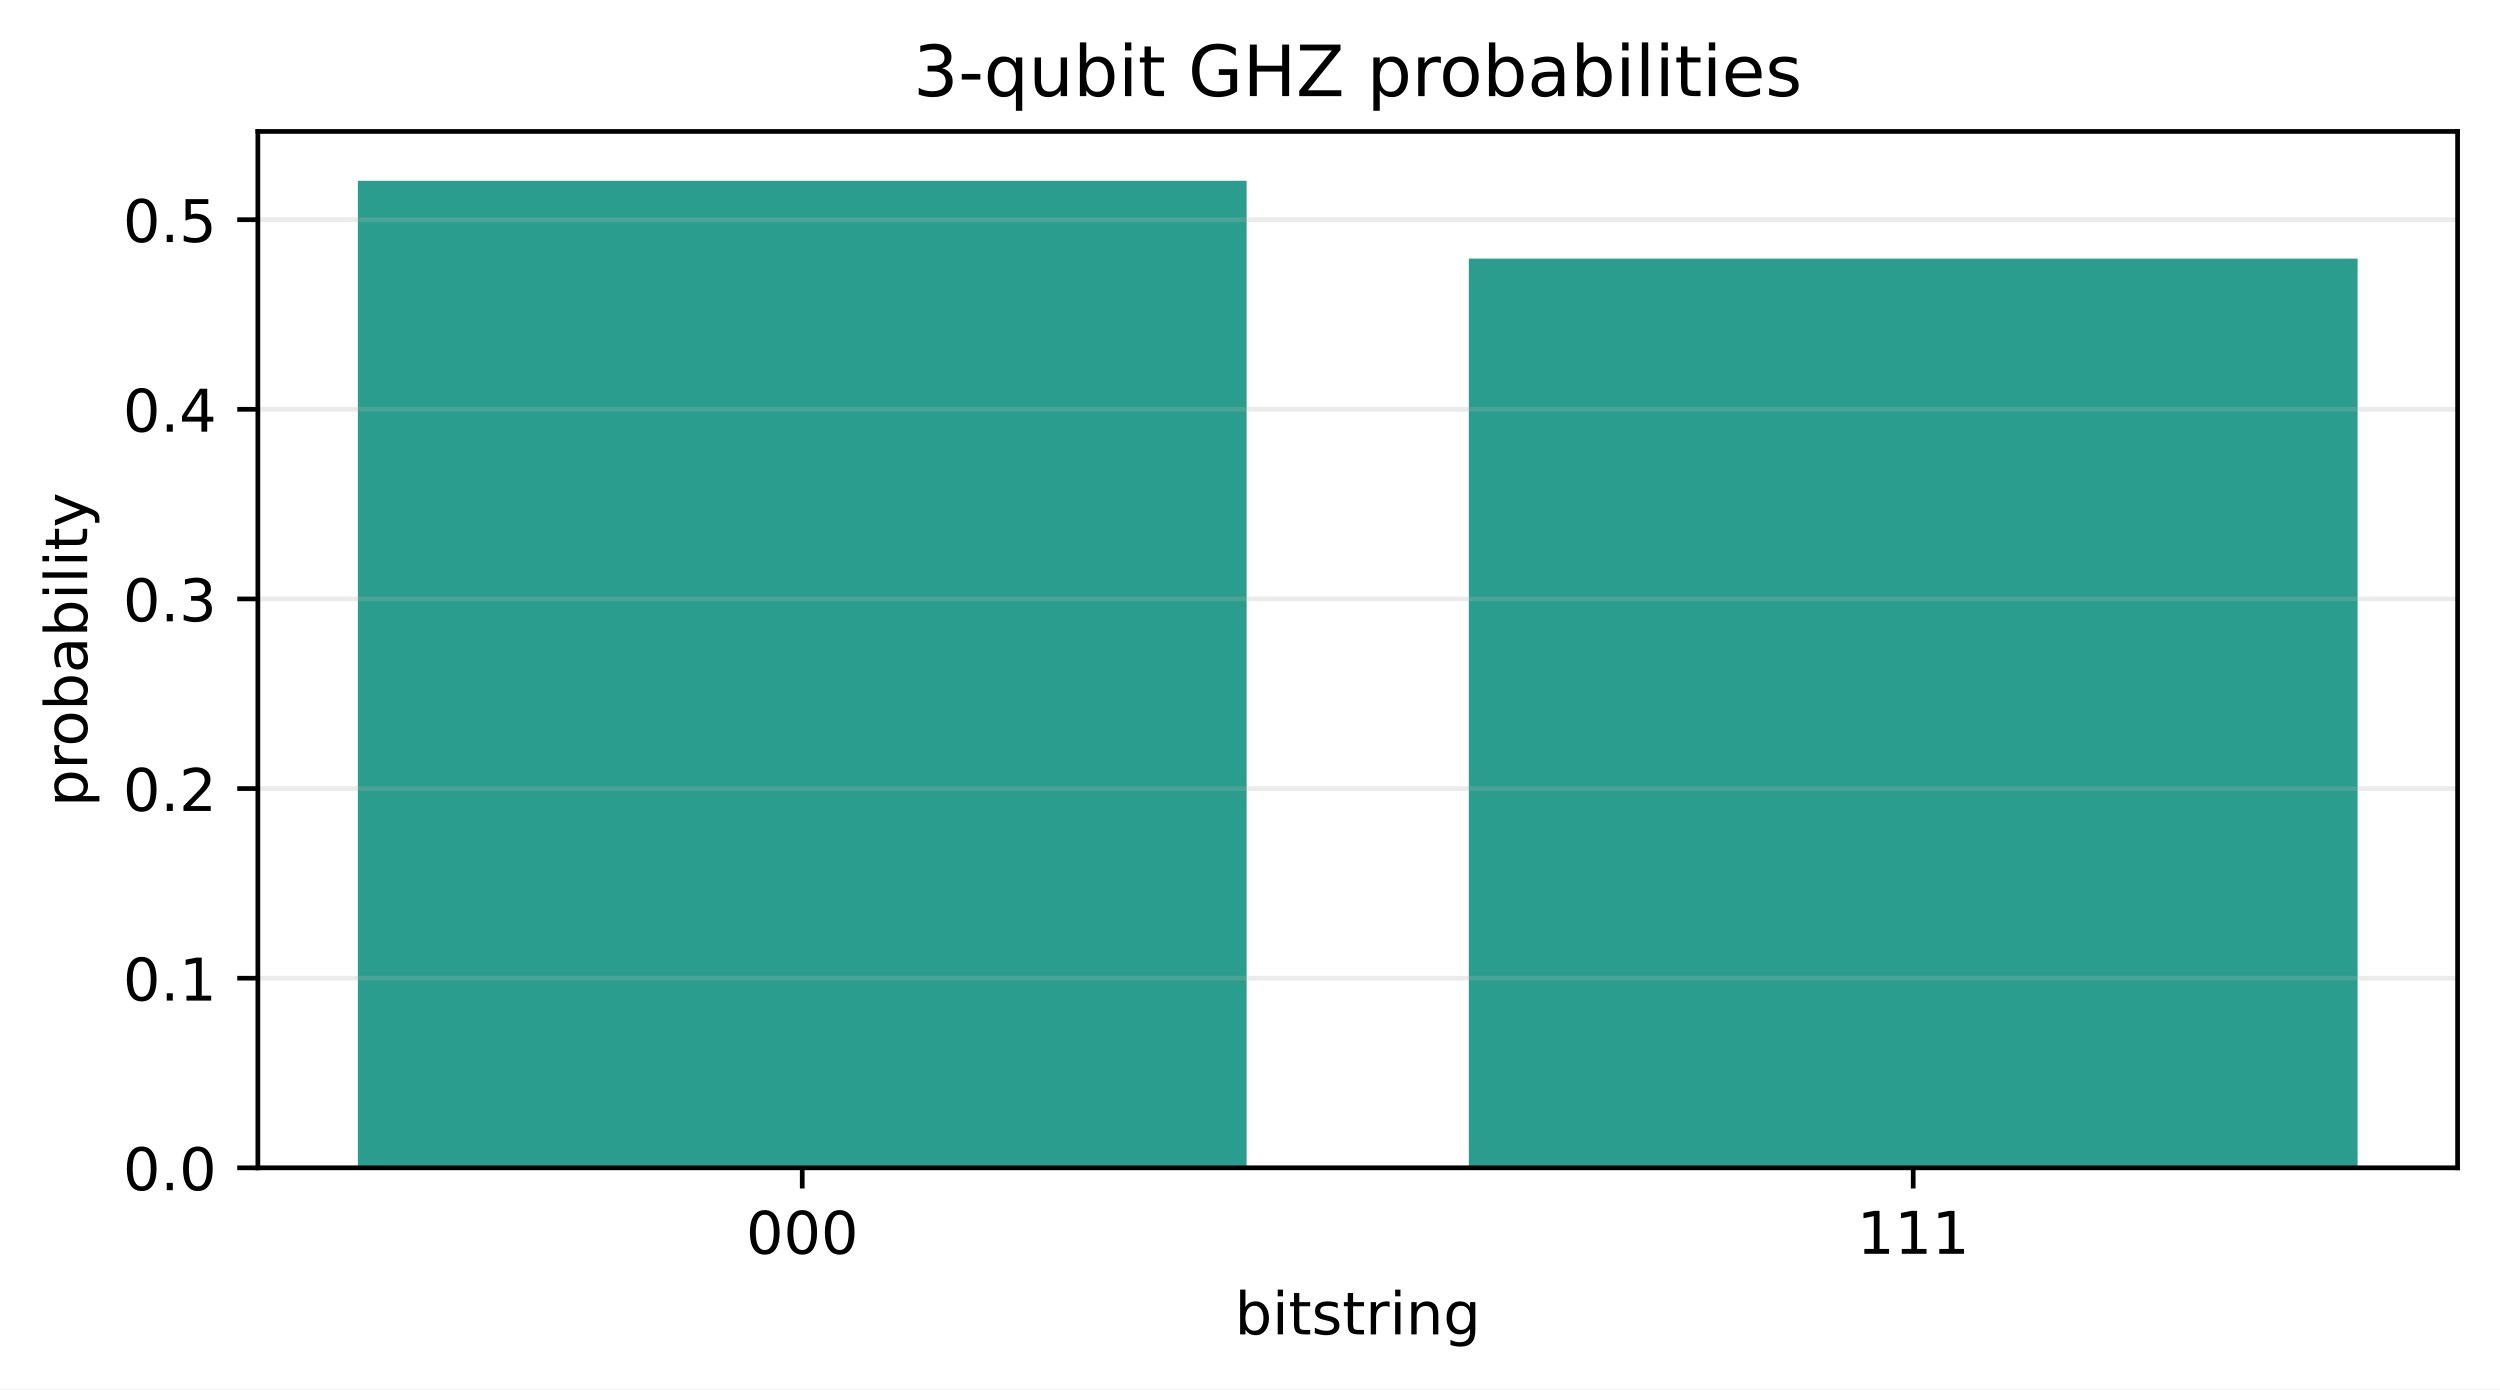
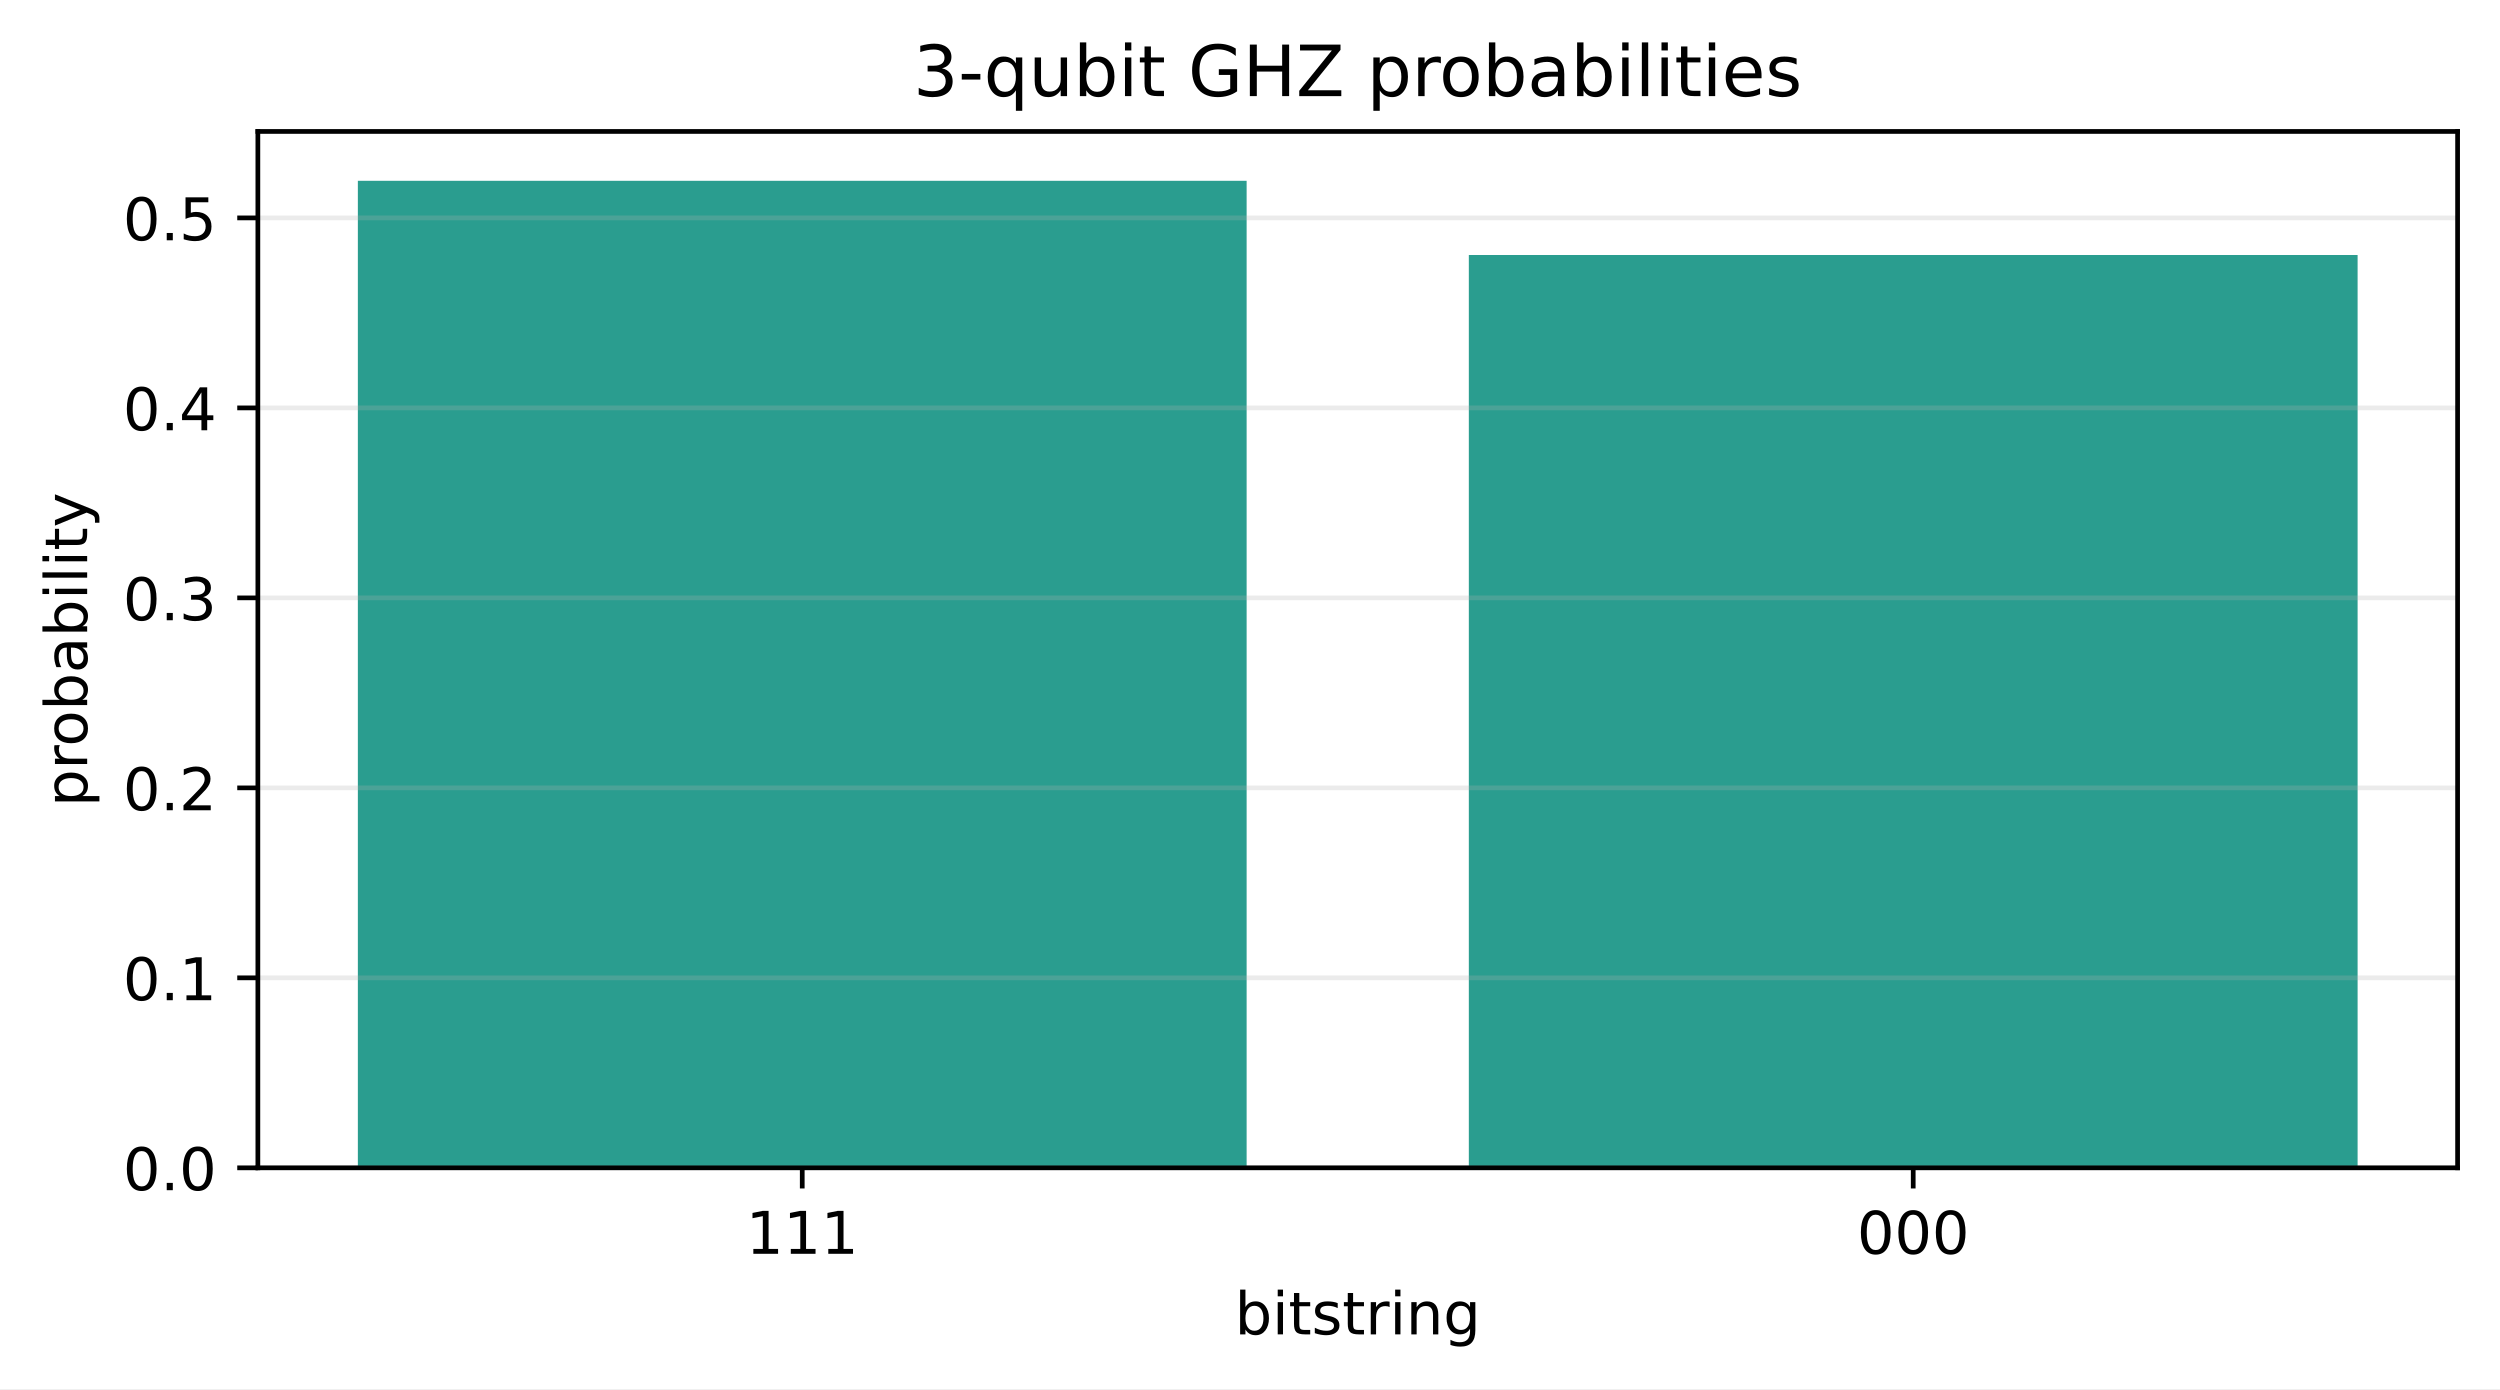
<svg xmlns="http://www.w3.org/2000/svg" xmlns:xlink="http://www.w3.org/1999/xlink" width="424.461pt" height="235.834pt" viewBox="0 0 424.461 235.834" version="1.1">
  <defs>
    <style type="text/css">*{stroke-linejoin: round; stroke-linecap: butt}</style>
  </defs>
  <g id="figure_1">
    <g id="patch_1">
      <path d="M 0 235.834  L 424.461 235.834  L 424.461 0  L 0 0  z " style="fill: #ffffff" />
    </g>
    <g id="axes_1">
      <g id="patch_2">
        <path d="M 43.781 198.278  L 417.261 198.278  L 417.261 22.318  L 43.781 22.318  z " style="fill: #ffffff" />
      </g>
      <g id="patch_3">
-         <path d="M 60.758 198.278  L 211.659 198.278  L 211.659 30.697  L 60.758 30.697  z " clip-path="url(#p9c3f29f66d)" style="fill: #2a9d8f" />
+         <path d="M 60.758 198.278  L 211.659 198.278  L 211.659 30.697  L 60.758 30.697  z " clip-path="url(#p61bcced3b3)" style="fill: #2a9d8f" />
      </g>
      <g id="patch_4">
-         <path d="M 249.384 198.278  L 400.285 198.278  L 400.285 43.902  L 249.384 43.902  z " clip-path="url(#p9c3f29f66d)" style="fill: #2a9d8f" />
+         <path d="M 249.384 198.278  L 400.285 198.278  L 400.285 43.297  L 249.384 43.297  z " clip-path="url(#p61bcced3b3)" style="fill: #2a9d8f" />
      </g>
      <g id="matplotlib.axis_1">
        <g id="xtick_1">
          <g id="line2d_1">
            <defs>
-               <path id="m14cd127327" d="M 0 0  L 0 3.5  " style="stroke: #000000; stroke-width: 0.8" />
-             </defs>
-             <g>
-               <use xlink:href="#m14cd127327" x="136.208" y="198.278" style="stroke: #000000; stroke-width: 0.8" />
+               <path id="m8a54f7907b" d="M 0 0  L 0 3.5  " style="stroke: #000000; stroke-width: 0.8" />
+             </defs>
+             <g>
+               <use xlink:href="#m8a54f7907b" x="136.208" y="198.278" style="stroke: #000000; stroke-width: 0.8" />
            </g>
          </g>
          <g id="text_1">
            <g transform="translate(126.6644 212.8766) scale(0.1 -0.1)">
-               <defs>
-                 <path id="DejaVuSans-30" d="M 2034 4250  Q 1547 4250 1301 3770  Q 1056 3291 1056 2328  Q 1056 1369 1301 889  Q 1547 409 2034 409  Q 2525 409 2770 889  Q 3016 1369 3016 2328  Q 3016 3291 2770 3770  Q 2525 4250 2034 4250  z M 2034 4750  Q 2819 4750 3233 4129  Q 3647 3509 3647 2328  Q 3647 1150 3233 529  Q 2819 -91 2034 -91  Q 1250 -91 836 529  Q 422 1150 422 2328  Q 422 3509 836 4129  Q 1250 4750 2034 4750  z " transform="scale(0.015625)" />
-               </defs>
-               <use xlink:href="#DejaVuSans-30" />
-               <use xlink:href="#DejaVuSans-30" transform="translate(63.62305 0)" />
-               <use xlink:href="#DejaVuSans-30" transform="translate(127.2461 0)" />
-             </g>
-           </g>
-         </g>
-         <g id="xtick_2">
-           <g id="line2d_2">
-             <g>
-               <use xlink:href="#m14cd127327" x="324.834" y="198.278" style="stroke: #000000; stroke-width: 0.8" />
-             </g>
-           </g>
-           <g id="text_2">
-             <g transform="translate(315.2906 212.8766) scale(0.1 -0.1)">
              <defs>
                <path id="DejaVuSans-31" d="M 794 531  L 1825 531  L 1825 4091  L 703 3866  L 703 4441  L 1819 4666  L 2450 4666  L 2450 531  L 3481 531  L 3481 0  L 794 0  L 794 531  z " transform="scale(0.015625)" />
              </defs>
              <use xlink:href="#DejaVuSans-31" />
              <use xlink:href="#DejaVuSans-31" transform="translate(63.62305 0)" />
              <use xlink:href="#DejaVuSans-31" transform="translate(127.2461 0)" />
+             </g>
+           </g>
+         </g>
+         <g id="xtick_2">
+           <g id="line2d_2">
+             <g>
+               <use xlink:href="#m8a54f7907b" x="324.834" y="198.278" style="stroke: #000000; stroke-width: 0.8" />
+             </g>
+           </g>
+           <g id="text_2">
+             <g transform="translate(315.2906 212.8766) scale(0.1 -0.1)">
+               <defs>
+                 <path id="DejaVuSans-30" d="M 2034 4250  Q 1547 4250 1301 3770  Q 1056 3291 1056 2328  Q 1056 1369 1301 889  Q 1547 409 2034 409  Q 2525 409 2770 889  Q 3016 1369 3016 2328  Q 3016 3291 2770 3770  Q 2525 4250 2034 4250  z M 2034 4750  Q 2819 4750 3233 4129  Q 3647 3509 3647 2328  Q 3647 1150 3233 529  Q 2819 -91 2034 -91  Q 1250 -91 836 529  Q 422 1150 422 2328  Q 422 3509 836 4129  Q 1250 4750 2034 4750  z " transform="scale(0.015625)" />
+               </defs>
+               <use xlink:href="#DejaVuSans-30" />
+               <use xlink:href="#DejaVuSans-30" transform="translate(63.62305 0)" />
+               <use xlink:href="#DejaVuSans-30" transform="translate(127.2461 0)" />
            </g>
          </g>
        </g>
        <g id="text_3">
          <g transform="translate(209.6455 226.5547) scale(0.1 -0.1)">
            <defs>
              <path id="DejaVuSans-62" d="M 3116 1747  Q 3116 2381 2855 2742  Q 2594 3103 2138 3103  Q 1681 3103 1420 2742  Q 1159 2381 1159 1747  Q 1159 1113 1420 752  Q 1681 391 2138 391  Q 2594 391 2855 752  Q 3116 1113 3116 1747  z M 1159 2969  Q 1341 3281 1617 3432  Q 1894 3584 2278 3584  Q 2916 3584 3314 3078  Q 3713 2572 3713 1747  Q 3713 922 3314 415  Q 2916 -91 2278 -91  Q 1894 -91 1617 61  Q 1341 213 1159 525  L 1159 0  L 581 0  L 581 4863  L 1159 4863  L 1159 2969  z " transform="scale(0.015625)" />
              <path id="DejaVuSans-69" d="M 603 3500  L 1178 3500  L 1178 0  L 603 0  L 603 3500  z M 603 4863  L 1178 4863  L 1178 4134  L 603 4134  L 603 4863  z " transform="scale(0.015625)" />
              <path id="DejaVuSans-74" d="M 1172 4494  L 1172 3500  L 2356 3500  L 2356 3053  L 1172 3053  L 1172 1153  Q 1172 725 1289 603  Q 1406 481 1766 481  L 2356 481  L 2356 0  L 1766 0  Q 1100 0 847 248  Q 594 497 594 1153  L 594 3053  L 172 3053  L 172 3500  L 594 3500  L 594 4494  L 1172 4494  z " transform="scale(0.015625)" />
              <path id="DejaVuSans-73" d="M 2834 3397  L 2834 2853  Q 2591 2978 2328 3040  Q 2066 3103 1784 3103  Q 1356 3103 1142 2972  Q 928 2841 928 2578  Q 928 2378 1081 2264  Q 1234 2150 1697 2047  L 1894 2003  Q 2506 1872 2764 1633  Q 3022 1394 3022 966  Q 3022 478 2636 193  Q 2250 -91 1575 -91  Q 1294 -91 989 -36  Q 684 19 347 128  L 347 722  Q 666 556 975 473  Q 1284 391 1588 391  Q 1994 391 2212 530  Q 2431 669 2431 922  Q 2431 1156 2273 1281  Q 2116 1406 1581 1522  L 1381 1569  Q 847 1681 609 1914  Q 372 2147 372 2553  Q 372 3047 722 3315  Q 1072 3584 1716 3584  Q 2034 3584 2315 3537  Q 2597 3491 2834 3397  z " transform="scale(0.015625)" />
              <path id="DejaVuSans-72" d="M 2631 2963  Q 2534 3019 2420 3045  Q 2306 3072 2169 3072  Q 1681 3072 1420 2755  Q 1159 2438 1159 1844  L 1159 0  L 581 0  L 581 3500  L 1159 3500  L 1159 2956  Q 1341 3275 1631 3429  Q 1922 3584 2338 3584  Q 2397 3584 2469 3576  Q 2541 3569 2628 3553  L 2631 2963  z " transform="scale(0.015625)" />
              <path id="DejaVuSans-6e" d="M 3513 2113  L 3513 0  L 2938 0  L 2938 2094  Q 2938 2591 2744 2837  Q 2550 3084 2163 3084  Q 1697 3084 1428 2787  Q 1159 2491 1159 1978  L 1159 0  L 581 0  L 581 3500  L 1159 3500  L 1159 2956  Q 1366 3272 1645 3428  Q 1925 3584 2291 3584  Q 2894 3584 3203 3211  Q 3513 2838 3513 2113  z " transform="scale(0.015625)" />
              <path id="DejaVuSans-67" d="M 2906 1791  Q 2906 2416 2648 2759  Q 2391 3103 1925 3103  Q 1463 3103 1205 2759  Q 947 2416 947 1791  Q 947 1169 1205 825  Q 1463 481 1925 481  Q 2391 481 2648 825  Q 2906 1169 2906 1791  z M 3481 434  Q 3481 -459 3084 -895  Q 2688 -1331 1869 -1331  Q 1566 -1331 1297 -1286  Q 1028 -1241 775 -1147  L 775 -588  Q 1028 -725 1275 -790  Q 1522 -856 1778 -856  Q 2344 -856 2625 -561  Q 2906 -266 2906 331  L 2906 616  Q 2728 306 2450 153  Q 2172 0 1784 0  Q 1141 0 747 490  Q 353 981 353 1791  Q 353 2603 747 3093  Q 1141 3584 1784 3584  Q 2172 3584 2450 3431  Q 2728 3278 2906 2969  L 2906 3500  L 3481 3500  L 3481 434  z " transform="scale(0.015625)" />
            </defs>
            <use xlink:href="#DejaVuSans-62" />
            <use xlink:href="#DejaVuSans-69" transform="translate(63.47656 0)" />
            <use xlink:href="#DejaVuSans-74" transform="translate(91.25977 0)" />
            <use xlink:href="#DejaVuSans-73" transform="translate(130.4688 0)" />
            <use xlink:href="#DejaVuSans-74" transform="translate(182.5684 0)" />
            <use xlink:href="#DejaVuSans-72" transform="translate(221.7773 0)" />
            <use xlink:href="#DejaVuSans-69" transform="translate(262.8906 0)" />
            <use xlink:href="#DejaVuSans-6e" transform="translate(290.6738 0)" />
            <use xlink:href="#DejaVuSans-67" transform="translate(354.0527 0)" />
          </g>
        </g>
      </g>
      <g id="matplotlib.axis_2">
        <g id="ytick_1">
          <g id="line2d_3">
-             <path d="M 43.781 198.278  L 417.261 198.278  " clip-path="url(#p9c3f29f66d)" style="fill: none; stroke: #b0b0b0; stroke-opacity: 0.25; stroke-width: 0.8; stroke-linecap: square" />
+             <path d="M 43.781 198.278  L 417.261 198.278  " clip-path="url(#p61bcced3b3)" style="fill: none; stroke: #b0b0b0; stroke-opacity: 0.25; stroke-width: 0.8; stroke-linecap: square" />
          </g>
          <g id="line2d_4">
            <defs>
-               <path id="mb1425927aa" d="M 0 0  L -3.5 0  " style="stroke: #000000; stroke-width: 0.8" />
-             </defs>
-             <g>
-               <use xlink:href="#mb1425927aa" x="43.781" y="198.278" style="stroke: #000000; stroke-width: 0.8" />
+               <path id="m22b0e94c05" d="M 0 0  L -3.5 0  " style="stroke: #000000; stroke-width: 0.8" />
+             </defs>
+             <g>
+               <use xlink:href="#m22b0e94c05" x="43.781" y="198.278" style="stroke: #000000; stroke-width: 0.8" />
            </g>
          </g>
          <g id="text_4">
            <g transform="translate(20.87813 202.0773) scale(0.1 -0.1)">
              <defs>
                <path id="DejaVuSans-2e" d="M 684 794  L 1344 794  L 1344 0  L 684 0  L 684 794  z " transform="scale(0.015625)" />
              </defs>
              <use xlink:href="#DejaVuSans-30" />
              <use xlink:href="#DejaVuSans-2e" transform="translate(63.62305 0)" />
              <use xlink:href="#DejaVuSans-30" transform="translate(95.41016 0)" />
            </g>
          </g>
        </g>
        <g id="ytick_2">
          <g id="line2d_5">
-             <path d="M 43.781 166.082  L 417.261 166.082  " clip-path="url(#p9c3f29f66d)" style="fill: none; stroke: #b0b0b0; stroke-opacity: 0.25; stroke-width: 0.8; stroke-linecap: square" />
+             <path d="M 43.781 166.022  L 417.261 166.022  " clip-path="url(#p61bcced3b3)" style="fill: none; stroke: #b0b0b0; stroke-opacity: 0.25; stroke-width: 0.8; stroke-linecap: square" />
          </g>
          <g id="line2d_6">
            <g>
-               <use xlink:href="#mb1425927aa" x="43.781" y="166.082" style="stroke: #000000; stroke-width: 0.8" />
+               <use xlink:href="#m22b0e94c05" x="43.781" y="166.022" style="stroke: #000000; stroke-width: 0.8" />
            </g>
          </g>
          <g id="text_5">
-             <g transform="translate(20.87813 169.8817) scale(0.1 -0.1)">
+             <g transform="translate(20.87813 169.8212) scale(0.1 -0.1)">
              <use xlink:href="#DejaVuSans-30" />
              <use xlink:href="#DejaVuSans-2e" transform="translate(63.62305 0)" />
              <use xlink:href="#DejaVuSans-31" transform="translate(95.41016 0)" />
            </g>
          </g>
        </g>
        <g id="ytick_3">
          <g id="line2d_7">
-             <path d="M 43.781 133.887  L 417.261 133.887  " clip-path="url(#p9c3f29f66d)" style="fill: none; stroke: #b0b0b0; stroke-opacity: 0.25; stroke-width: 0.8; stroke-linecap: square" />
+             <path d="M 43.781 133.766  L 417.261 133.766  " clip-path="url(#p61bcced3b3)" style="fill: none; stroke: #b0b0b0; stroke-opacity: 0.25; stroke-width: 0.8; stroke-linecap: square" />
          </g>
          <g id="line2d_8">
            <g>
-               <use xlink:href="#mb1425927aa" x="43.781" y="133.887" style="stroke: #000000; stroke-width: 0.8" />
+               <use xlink:href="#m22b0e94c05" x="43.781" y="133.766" style="stroke: #000000; stroke-width: 0.8" />
            </g>
          </g>
          <g id="text_6">
-             <g transform="translate(20.87813 137.686) scale(0.1 -0.1)">
+             <g transform="translate(20.87813 137.565) scale(0.1 -0.1)">
              <defs>
                <path id="DejaVuSans-32" d="M 1228 531  L 3431 531  L 3431 0  L 469 0  L 469 531  Q 828 903 1448 1529  Q 2069 2156 2228 2338  Q 2531 2678 2651 2914  Q 2772 3150 2772 3378  Q 2772 3750 2511 3984  Q 2250 4219 1831 4219  Q 1534 4219 1204 4116  Q 875 4013 500 3803  L 500 4441  Q 881 4594 1212 4672  Q 1544 4750 1819 4750  Q 2544 4750 2975 4387  Q 3406 4025 3406 3419  Q 3406 3131 3298 2873  Q 3191 2616 2906 2266  Q 2828 2175 2409 1742  Q 1991 1309 1228 531  z " transform="scale(0.015625)" />
              </defs>
              <use xlink:href="#DejaVuSans-30" />
              <use xlink:href="#DejaVuSans-2e" transform="translate(63.62305 0)" />
              <use xlink:href="#DejaVuSans-32" transform="translate(95.41016 0)" />
            </g>
          </g>
        </g>
        <g id="ytick_4">
          <g id="line2d_9">
-             <path d="M 43.781 101.691  L 417.261 101.691  " clip-path="url(#p9c3f29f66d)" style="fill: none; stroke: #b0b0b0; stroke-opacity: 0.25; stroke-width: 0.8; stroke-linecap: square" />
+             <path d="M 43.781 101.51  L 417.261 101.51  " clip-path="url(#p61bcced3b3)" style="fill: none; stroke: #b0b0b0; stroke-opacity: 0.25; stroke-width: 0.8; stroke-linecap: square" />
          </g>
          <g id="line2d_10">
            <g>
-               <use xlink:href="#mb1425927aa" x="43.781" y="101.691" style="stroke: #000000; stroke-width: 0.8" />
+               <use xlink:href="#m22b0e94c05" x="43.781" y="101.51" style="stroke: #000000; stroke-width: 0.8" />
            </g>
          </g>
          <g id="text_7">
-             <g transform="translate(20.87813 105.4903) scale(0.1 -0.1)">
+             <g transform="translate(20.87813 105.3088) scale(0.1 -0.1)">
              <defs>
                <path id="DejaVuSans-33" d="M 2597 2516  Q 3050 2419 3304 2112  Q 3559 1806 3559 1356  Q 3559 666 3084 287  Q 2609 -91 1734 -91  Q 1441 -91 1130 -33  Q 819 25 488 141  L 488 750  Q 750 597 1062 519  Q 1375 441 1716 441  Q 2309 441 2620 675  Q 2931 909 2931 1356  Q 2931 1769 2642 2001  Q 2353 2234 1838 2234  L 1294 2234  L 1294 2753  L 1863 2753  Q 2328 2753 2575 2939  Q 2822 3125 2822 3475  Q 2822 3834 2567 4026  Q 2313 4219 1838 4219  Q 1578 4219 1281 4162  Q 984 4106 628 3988  L 628 4550  Q 988 4650 1302 4700  Q 1616 4750 1894 4750  Q 2613 4750 3031 4423  Q 3450 4097 3450 3541  Q 3450 3153 3228 2886  Q 3006 2619 2597 2516  z " transform="scale(0.015625)" />
              </defs>
              <use xlink:href="#DejaVuSans-30" />
              <use xlink:href="#DejaVuSans-2e" transform="translate(63.62305 0)" />
              <use xlink:href="#DejaVuSans-33" transform="translate(95.41016 0)" />
            </g>
          </g>
        </g>
        <g id="ytick_5">
          <g id="line2d_11">
-             <path d="M 43.781 69.495  L 417.261 69.495  " clip-path="url(#p9c3f29f66d)" style="fill: none; stroke: #b0b0b0; stroke-opacity: 0.25; stroke-width: 0.8; stroke-linecap: square" />
+             <path d="M 43.781 69.253  L 417.261 69.253  " clip-path="url(#p61bcced3b3)" style="fill: none; stroke: #b0b0b0; stroke-opacity: 0.25; stroke-width: 0.8; stroke-linecap: square" />
          </g>
          <g id="line2d_12">
            <g>
-               <use xlink:href="#mb1425927aa" x="43.781" y="69.495" style="stroke: #000000; stroke-width: 0.8" />
+               <use xlink:href="#m22b0e94c05" x="43.781" y="69.253" style="stroke: #000000; stroke-width: 0.8" />
            </g>
          </g>
          <g id="text_8">
-             <g transform="translate(20.87813 73.29468) scale(0.1 -0.1)">
+             <g transform="translate(20.87813 73.05261) scale(0.1 -0.1)">
              <defs>
                <path id="DejaVuSans-34" d="M 2419 4116  L 825 1625  L 2419 1625  L 2419 4116  z M 2253 4666  L 3047 4666  L 3047 1625  L 3713 1625  L 3713 1100  L 3047 1100  L 3047 0  L 2419 0  L 2419 1100  L 313 1100  L 313 1709  L 2253 4666  z " transform="scale(0.015625)" />
              </defs>
              <use xlink:href="#DejaVuSans-30" />
              <use xlink:href="#DejaVuSans-2e" transform="translate(63.62305 0)" />
              <use xlink:href="#DejaVuSans-34" transform="translate(95.41016 0)" />
            </g>
          </g>
        </g>
        <g id="ytick_6">
          <g id="line2d_13">
-             <path d="M 43.781 37.3  L 417.261 37.3  " clip-path="url(#p9c3f29f66d)" style="fill: none; stroke: #b0b0b0; stroke-opacity: 0.25; stroke-width: 0.8; stroke-linecap: square" />
+             <path d="M 43.781 36.997  L 417.261 36.997  " clip-path="url(#p61bcced3b3)" style="fill: none; stroke: #b0b0b0; stroke-opacity: 0.25; stroke-width: 0.8; stroke-linecap: square" />
          </g>
          <g id="line2d_14">
            <g>
-               <use xlink:href="#mb1425927aa" x="43.781" y="37.3" style="stroke: #000000; stroke-width: 0.8" />
+               <use xlink:href="#m22b0e94c05" x="43.781" y="36.997" style="stroke: #000000; stroke-width: 0.8" />
            </g>
          </g>
          <g id="text_9">
-             <g transform="translate(20.87813 41.09902) scale(0.1 -0.1)">
+             <g transform="translate(20.87813 40.79643) scale(0.1 -0.1)">
              <defs>
                <path id="DejaVuSans-35" d="M 691 4666  L 3169 4666  L 3169 4134  L 1269 4134  L 1269 2991  Q 1406 3038 1543 3061  Q 1681 3084 1819 3084  Q 2600 3084 3056 2656  Q 3513 2228 3513 1497  Q 3513 744 3044 326  Q 2575 -91 1722 -91  Q 1428 -91 1123 -41  Q 819 9 494 109  L 494 744  Q 775 591 1075 516  Q 1375 441 1709 441  Q 2250 441 2565 725  Q 2881 1009 2881 1497  Q 2881 1984 2565 2268  Q 2250 2553 1709 2553  Q 1456 2553 1204 2497  Q 953 2441 691 2322  L 691 4666  z " transform="scale(0.015625)" />
              </defs>
              <use xlink:href="#DejaVuSans-30" />
              <use xlink:href="#DejaVuSans-2e" transform="translate(63.62305 0)" />
              <use xlink:href="#DejaVuSans-35" transform="translate(95.41016 0)" />
            </g>
          </g>
        </g>
        <g id="text_10">
          <g transform="translate(14.79844 136.9739) rotate(-90) scale(0.1 -0.1)">
            <defs>
              <path id="DejaVuSans-70" d="M 1159 525  L 1159 -1331  L 581 -1331  L 581 3500  L 1159 3500  L 1159 2969  Q 1341 3281 1617 3432  Q 1894 3584 2278 3584  Q 2916 3584 3314 3078  Q 3713 2572 3713 1747  Q 3713 922 3314 415  Q 2916 -91 2278 -91  Q 1894 -91 1617 61  Q 1341 213 1159 525  z M 3116 1747  Q 3116 2381 2855 2742  Q 2594 3103 2138 3103  Q 1681 3103 1420 2742  Q 1159 2381 1159 1747  Q 1159 1113 1420 752  Q 1681 391 2138 391  Q 2594 391 2855 752  Q 3116 1113 3116 1747  z " transform="scale(0.015625)" />
              <path id="DejaVuSans-6f" d="M 1959 3097  Q 1497 3097 1228 2736  Q 959 2375 959 1747  Q 959 1119 1226 758  Q 1494 397 1959 397  Q 2419 397 2687 759  Q 2956 1122 2956 1747  Q 2956 2369 2687 2733  Q 2419 3097 1959 3097  z M 1959 3584  Q 2709 3584 3137 3096  Q 3566 2609 3566 1747  Q 3566 888 3137 398  Q 2709 -91 1959 -91  Q 1206 -91 779 398  Q 353 888 353 1747  Q 353 2609 779 3096  Q 1206 3584 1959 3584  z " transform="scale(0.015625)" />
              <path id="DejaVuSans-61" d="M 2194 1759  Q 1497 1759 1228 1600  Q 959 1441 959 1056  Q 959 750 1161 570  Q 1363 391 1709 391  Q 2188 391 2477 730  Q 2766 1069 2766 1631  L 2766 1759  L 2194 1759  z M 3341 1997  L 3341 0  L 2766 0  L 2766 531  Q 2569 213 2275 61  Q 1981 -91 1556 -91  Q 1019 -91 701 211  Q 384 513 384 1019  Q 384 1609 779 1909  Q 1175 2209 1959 2209  L 2766 2209  L 2766 2266  Q 2766 2663 2505 2880  Q 2244 3097 1772 3097  Q 1472 3097 1187 3025  Q 903 2953 641 2809  L 641 3341  Q 956 3463 1253 3523  Q 1550 3584 1831 3584  Q 2591 3584 2966 3190  Q 3341 2797 3341 1997  z " transform="scale(0.015625)" />
              <path id="DejaVuSans-6c" d="M 603 4863  L 1178 4863  L 1178 0  L 603 0  L 603 4863  z " transform="scale(0.015625)" />
              <path id="DejaVuSans-79" d="M 2059 -325  Q 1816 -950 1584 -1140  Q 1353 -1331 966 -1331  L 506 -1331  L 506 -850  L 844 -850  Q 1081 -850 1212 -737  Q 1344 -625 1503 -206  L 1606 56  L 191 3500  L 800 3500  L 1894 763  L 2988 3500  L 3597 3500  L 2059 -325  z " transform="scale(0.015625)" />
            </defs>
            <use xlink:href="#DejaVuSans-70" />
            <use xlink:href="#DejaVuSans-72" transform="translate(63.47656 0)" />
            <use xlink:href="#DejaVuSans-6f" transform="translate(102.3398 0)" />
            <use xlink:href="#DejaVuSans-62" transform="translate(163.5215 0)" />
            <use xlink:href="#DejaVuSans-61" transform="translate(226.998 0)" />
            <use xlink:href="#DejaVuSans-62" transform="translate(288.2773 0)" />
            <use xlink:href="#DejaVuSans-69" transform="translate(351.7539 0)" />
            <use xlink:href="#DejaVuSans-6c" transform="translate(379.5371 0)" />
            <use xlink:href="#DejaVuSans-69" transform="translate(407.3203 0)" />
            <use xlink:href="#DejaVuSans-74" transform="translate(435.1035 0)" />
            <use xlink:href="#DejaVuSans-79" transform="translate(474.3125 0)" />
          </g>
        </g>
      </g>
      <g id="patch_5">
        <path d="M 43.781 198.278  L 43.781 22.318  " style="fill: none; stroke: #000000; stroke-width: 0.8; stroke-linejoin: miter; stroke-linecap: square" />
      </g>
      <g id="patch_6">
        <path d="M 417.261 198.278  L 417.261 22.318  " style="fill: none; stroke: #000000; stroke-width: 0.8; stroke-linejoin: miter; stroke-linecap: square" />
      </g>
      <g id="patch_7">
        <path d="M 43.781 198.278  L 417.261 198.278  " style="fill: none; stroke: #000000; stroke-width: 0.8; stroke-linejoin: miter; stroke-linecap: square" />
      </g>
      <g id="patch_8">
        <path d="M 43.781 22.318  L 417.261 22.318  " style="fill: none; stroke: #000000; stroke-width: 0.8; stroke-linejoin: miter; stroke-linecap: square" />
      </g>
      <g id="text_11">
        <g transform="translate(155.0703 16.31812) scale(0.12 -0.12)">
          <defs>
            <path id="DejaVuSans-2d" d="M 313 2009  L 1997 2009  L 1997 1497  L 313 1497  L 313 2009  z " transform="scale(0.015625)" />
            <path id="DejaVuSans-71" d="M 947 1747  Q 947 1113 1208 752  Q 1469 391 1925 391  Q 2381 391 2643 752  Q 2906 1113 2906 1747  Q 2906 2381 2643 2742  Q 2381 3103 1925 3103  Q 1469 3103 1208 2742  Q 947 2381 947 1747  z M 2906 525  Q 2725 213 2448 61  Q 2172 -91 1784 -91  Q 1150 -91 751 415  Q 353 922 353 1747  Q 353 2572 751 3078  Q 1150 3584 1784 3584  Q 2172 3584 2448 3432  Q 2725 3281 2906 2969  L 2906 3500  L 3481 3500  L 3481 -1331  L 2906 -1331  L 2906 525  z " transform="scale(0.015625)" />
            <path id="DejaVuSans-75" d="M 544 1381  L 544 3500  L 1119 3500  L 1119 1403  Q 1119 906 1312 657  Q 1506 409 1894 409  Q 2359 409 2629 706  Q 2900 1003 2900 1516  L 2900 3500  L 3475 3500  L 3475 0  L 2900 0  L 2900 538  Q 2691 219 2414 64  Q 2138 -91 1772 -91  Q 1169 -91 856 284  Q 544 659 544 1381  z M 1991 3584  L 1991 3584  z " transform="scale(0.015625)" />
            <path id="DejaVuSans-20" transform="scale(0.015625)" />
            <path id="DejaVuSans-47" d="M 3809 666  L 3809 1919  L 2778 1919  L 2778 2438  L 4434 2438  L 4434 434  Q 4069 175 3628 42  Q 3188 -91 2688 -91  Q 1594 -91 976 548  Q 359 1188 359 2328  Q 359 3472 976 4111  Q 1594 4750 2688 4750  Q 3144 4750 3555 4637  Q 3966 4525 4313 4306  L 4313 3634  Q 3963 3931 3569 4081  Q 3175 4231 2741 4231  Q 1884 4231 1454 3753  Q 1025 3275 1025 2328  Q 1025 1384 1454 906  Q 1884 428 2741 428  Q 3075 428 3337 486  Q 3600 544 3809 666  z " transform="scale(0.015625)" />
            <path id="DejaVuSans-48" d="M 628 4666  L 1259 4666  L 1259 2753  L 3553 2753  L 3553 4666  L 4184 4666  L 4184 0  L 3553 0  L 3553 2222  L 1259 2222  L 1259 0  L 628 0  L 628 4666  z " transform="scale(0.015625)" />
            <path id="DejaVuSans-5a" d="M 359 4666  L 4025 4666  L 4025 4184  L 1075 531  L 4097 531  L 4097 0  L 288 0  L 288 481  L 3238 4134  L 359 4134  L 359 4666  z " transform="scale(0.015625)" />
            <path id="DejaVuSans-65" d="M 3597 1894  L 3597 1613  L 953 1613  Q 991 1019 1311 708  Q 1631 397 2203 397  Q 2534 397 2845 478  Q 3156 559 3463 722  L 3463 178  Q 3153 47 2828 -22  Q 2503 -91 2169 -91  Q 1331 -91 842 396  Q 353 884 353 1716  Q 353 2575 817 3079  Q 1281 3584 2069 3584  Q 2775 3584 3186 3129  Q 3597 2675 3597 1894  z M 3022 2063  Q 3016 2534 2758 2815  Q 2500 3097 2075 3097  Q 1594 3097 1305 2825  Q 1016 2553 972 2059  L 3022 2063  z " transform="scale(0.015625)" />
          </defs>
          <use xlink:href="#DejaVuSans-33" />
          <use xlink:href="#DejaVuSans-2d" transform="translate(63.62305 0)" />
          <use xlink:href="#DejaVuSans-71" transform="translate(99.70703 0)" />
          <use xlink:href="#DejaVuSans-75" transform="translate(163.1836 0)" />
          <use xlink:href="#DejaVuSans-62" transform="translate(226.5625 0)" />
          <use xlink:href="#DejaVuSans-69" transform="translate(290.0391 0)" />
          <use xlink:href="#DejaVuSans-74" transform="translate(317.8223 0)" />
          <use xlink:href="#DejaVuSans-20" transform="translate(357.0312 0)" />
          <use xlink:href="#DejaVuSans-47" transform="translate(388.8184 0)" />
          <use xlink:href="#DejaVuSans-48" transform="translate(466.3086 0)" />
          <use xlink:href="#DejaVuSans-5a" transform="translate(541.5039 0)" />
          <use xlink:href="#DejaVuSans-20" transform="translate(610.0098 0)" />
          <use xlink:href="#DejaVuSans-70" transform="translate(641.7969 0)" />
          <use xlink:href="#DejaVuSans-72" transform="translate(705.2734 0)" />
          <use xlink:href="#DejaVuSans-6f" transform="translate(744.1367 0)" />
          <use xlink:href="#DejaVuSans-62" transform="translate(805.3184 0)" />
          <use xlink:href="#DejaVuSans-61" transform="translate(868.7949 0)" />
          <use xlink:href="#DejaVuSans-62" transform="translate(930.0742 0)" />
          <use xlink:href="#DejaVuSans-69" transform="translate(993.5508 0)" />
          <use xlink:href="#DejaVuSans-6c" transform="translate(1021.334 0)" />
          <use xlink:href="#DejaVuSans-69" transform="translate(1049.117 0)" />
          <use xlink:href="#DejaVuSans-74" transform="translate(1076.9 0)" />
          <use xlink:href="#DejaVuSans-69" transform="translate(1116.109 0)" />
          <use xlink:href="#DejaVuSans-65" transform="translate(1143.893 0)" />
          <use xlink:href="#DejaVuSans-73" transform="translate(1205.416 0)" />
        </g>
      </g>
    </g>
  </g>
  <defs>
-     <clipPath id="p9c3f29f66d">
+     <clipPath id="p61bcced3b3">
      <rect x="43.781" y="22.318" width="373.48" height="175.96" />
    </clipPath>
  </defs>
</svg>
